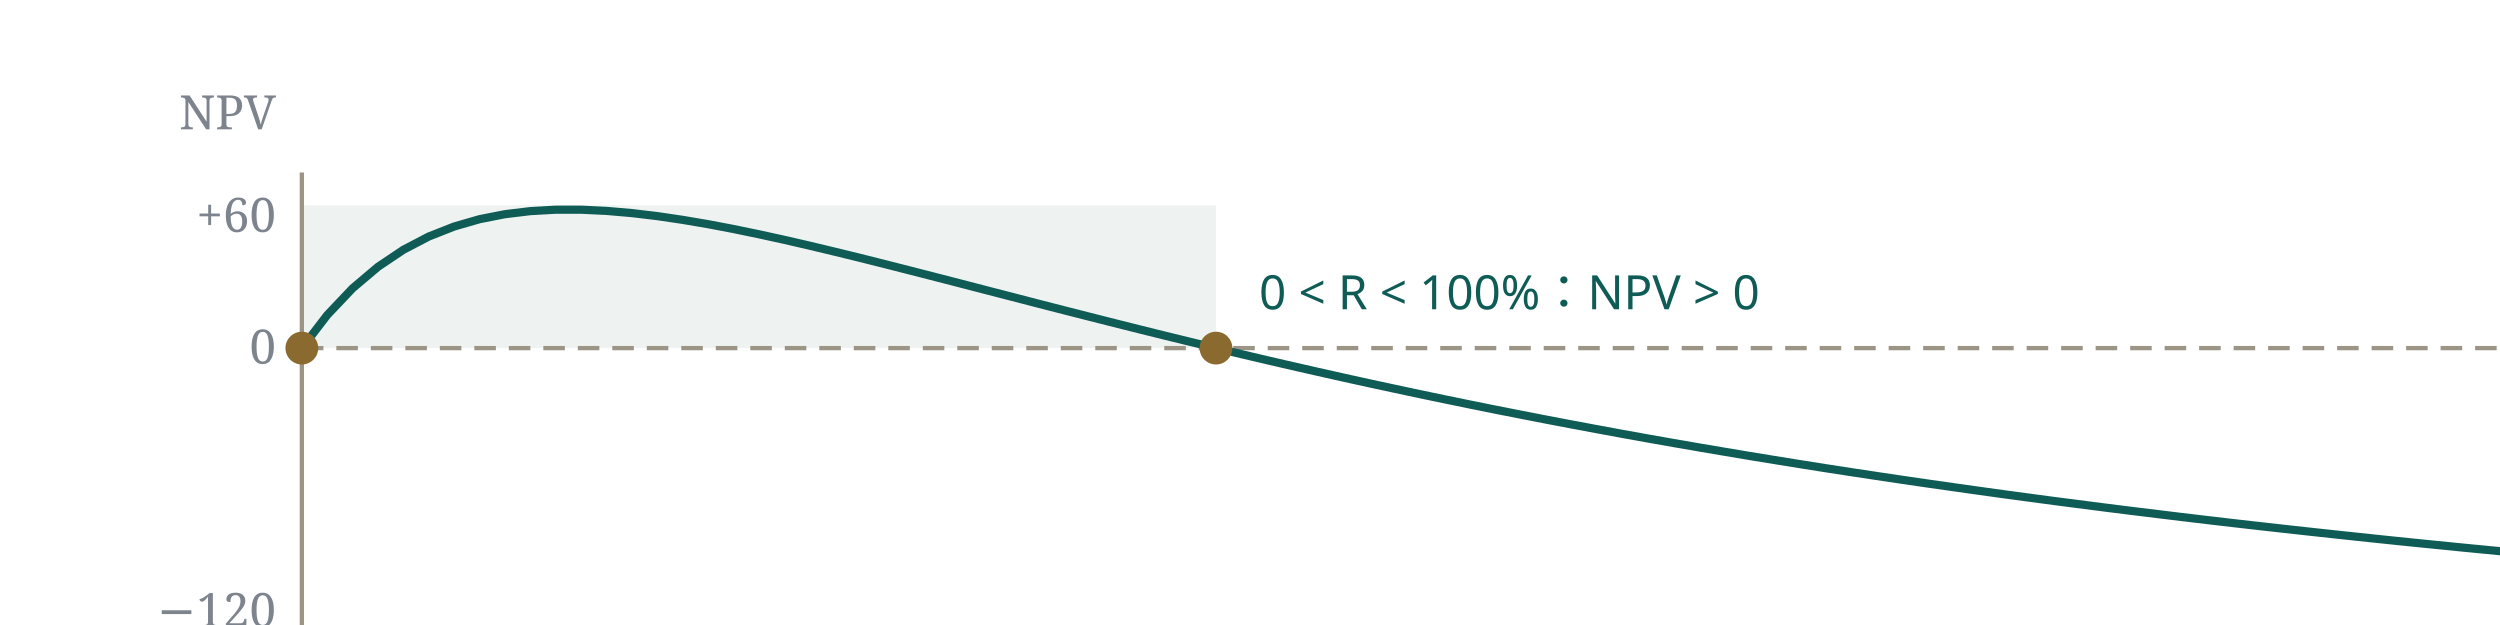
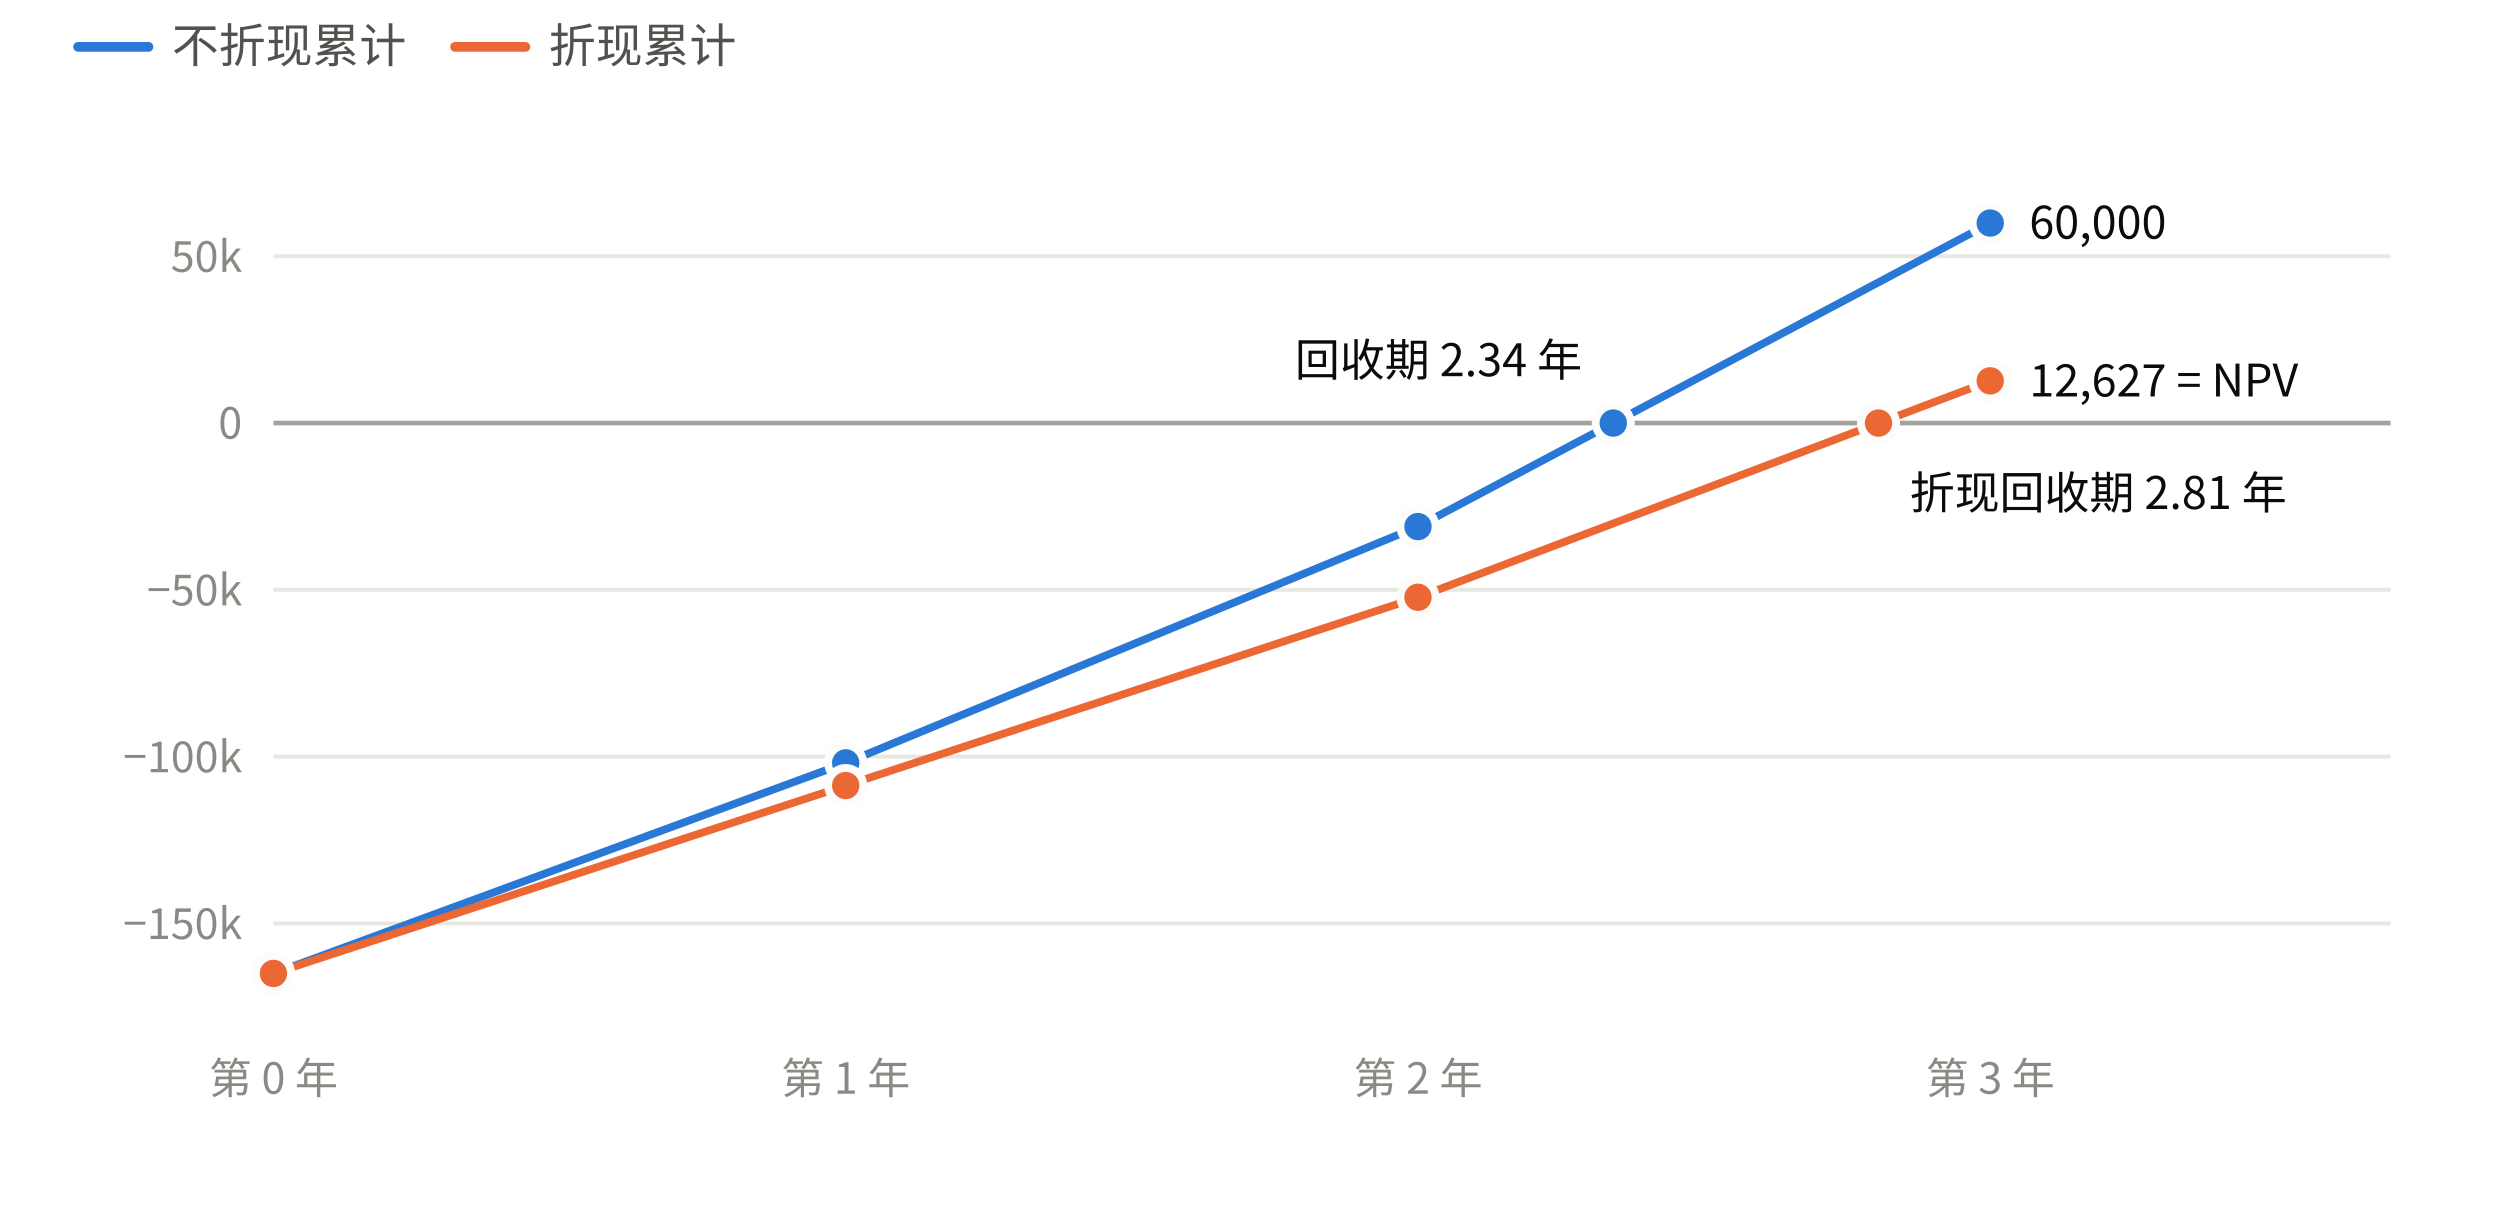
- <svg xmlns="http://www.w3.org/2000/svg" aria-label="一条 NPV 曲线与横轴的两个交点" role="img" viewbox="0 0 640 176">
-   <rect fill="#eef3f1" height="33.1" width="212.0" x="70.0" y="47.6" />
-   <line stroke="#9c9585" stroke-dasharray="5 3" stroke-width="1" x1="70" x2="605" y1="80.73" y2="80.73" />
-   <line stroke="#9c9585" stroke-width="1" x1="70" x2="70" y1="40" y2="152" />
-   <text fill="#7d848e" font-family="Georgia, serif" font-size="11" text-anchor="end" x="64" y="30">NPV</text>
-   <text fill="#7d848e" font-family="Georgia, serif" font-size="11" text-anchor="end" x="64" y="53.78">+60</text>
-   <text fill="#7d848e" font-family="Georgia, serif" font-size="11" text-anchor="end" x="64" y="84.33">0</text>
-   <text fill="#7d848e" font-family="Georgia, serif" font-size="11" text-anchor="end" x="64" y="145.42">−120</text>
-   <polyline fill="none" points="70.00,80.73 75.89,73.06 81.78,66.85 87.67,61.87 93.56,57.92 99.44,54.85 105.33,52.53 111.22,50.83 117.11,49.67 123.00,48.96 128.89,48.63 134.78,48.63 140.67,48.91 146.56,49.42 152.44,50.12 158.33,50.99 164.22,51.99 170.11,53.11 176.00,54.33 181.89,55.62 187.78,56.98 193.67,58.39 199.56,59.83 205.44,61.31 211.33,62.81 217.22,64.32 223.11,65.84 229.00,67.37 234.89,68.89 240.78,70.42 246.67,71.93 252.56,73.43 258.44,74.92 264.33,76.40 270.22,77.86 276.11,79.30 282.00,80.73 287.89,82.13 293.78,83.52 299.67,84.88 305.56,86.22 311.44,87.54 317.33,88.84 323.22,90.11 329.11,91.37 335.00,92.60 340.89,93.81 346.78,95.00 352.67,96.16 358.56,97.31 364.44,98.43 370.33,99.53 376.22,100.62 382.11,101.68 388.00,102.72 393.89,103.74 399.78,104.74 405.67,105.73 411.56,106.69 417.44,107.64 423.33,108.57 429.22,109.48 435.11,110.37 441.00,111.25 446.89,112.11 452.78,112.95 458.67,113.78 464.56,114.60 470.44,115.39 476.33,116.18 482.22,116.94 488.11,117.70 494.00,118.44 499.89,119.16 505.78,119.88 511.67,120.58 517.56,121.27 523.44,121.94 529.33,122.60 535.22,123.25 541.11,123.89 547.00,124.52 552.89,125.14 558.78,125.75 564.67,126.34 570.56,126.93 576.44,127.50 582.33,128.07 588.22,128.62 594.11,129.17 600.00,129.71" stroke="#0f5c56" stroke-width="1.9" />
-   <circle cx="70.0" cy="80.73" fill="#8a6a2f" r="3.8" />
-   <circle cx="282.0" cy="80.73" fill="#8a6a2f" r="3.8" />
-   <line stroke="#9c9585" stroke-width="1" x1="70" x2="600" y1="152" y2="152" />
-   <line stroke="#9c9585" x1="70.0" x2="70.0" y1="152" y2="155" />
-   <text fill="#8a6a2f" font-family="Georgia, serif" font-size="11" font-weight="bold" text-anchor="middle" x="70.0" y="166">0% = IRR₁</text>
-   <line stroke="#9c9585" x1="176.0" x2="176.0" y1="152" y2="155" />
-   <text fill="#7d848e" font-family="Georgia, serif" font-size="11" text-anchor="middle" x="176.0" y="166">50%</text>
-   <line stroke="#9c9585" x1="282.0" x2="282.0" y1="152" y2="155" />
-   <text fill="#8a6a2f" font-family="Georgia, serif" font-size="11" font-weight="bold" text-anchor="middle" x="282.0" y="166">100% = IRR₂</text>
-   <line stroke="#9c9585" x1="388.0" x2="388.0" y1="152" y2="155" />
-   <text fill="#7d848e" font-family="Georgia, serif" font-size="11" text-anchor="middle" x="388.0" y="166">150%</text>
-   <line stroke="#9c9585" x1="494.0" x2="494.0" y1="152" y2="155" />
-   <text fill="#7d848e" font-family="Georgia, serif" font-size="11" text-anchor="middle" x="494.0" y="166">200%</text>
-   <line stroke="#9c9585" x1="600.0" x2="600.0" y1="152" y2="155" />
-   <text fill="#7d848e" font-family="Georgia, serif" font-size="11" text-anchor="middle" x="600.0" y="166">250%</text>
-   <text fill="#7d848e" font-family="Georgia, serif" font-size="11" x="610" y="155">R</text>
-   <text fill="#0f5c56" font-family="Microsoft YaHei, sans-serif" font-size="11" x="292" y="71.73">0 &lt; R &lt; 100%：NPV &gt; 0</text>
+ <svg xmlns="http://www.w3.org/2000/svg" viewBox="0 0 640 310" width="640" height="310" font-family="'Microsoft YaHei','PingFang SC','Noto Sans CJK SC','Source Han Sans SC',sans-serif">
+   <line x1="20" x2="38" y1="12" y2="12" stroke="#2a78d6" stroke-width="2.5" stroke-linecap="round" />
+   <text x="44" y="16" font-size="12" fill="#52514e">不折现累计</text>
+   <line x1="116.5" x2="134.5" y1="12" y2="12" stroke="#eb6834" stroke-width="2.5" stroke-linecap="round" />
+   <text x="140.5" y="16" font-size="12" fill="#52514e">折现累计</text>
+   <line x1="70" x2="612" y1="236.4" y2="236.4" stroke="#e8e7e2" stroke-width="1" />
+   <text x="62.0" y="240.4" font-size="11" fill="#8a8984" text-anchor="end" font-weight="400">−150k</text>
+   <line x1="70" x2="612" y1="193.7" y2="193.7" stroke="#e8e7e2" stroke-width="1" />
+   <text x="62.0" y="197.7" font-size="11" fill="#8a8984" text-anchor="end" font-weight="400">−100k</text>
+   <line x1="70" x2="612" y1="151.0" y2="151.0" stroke="#e8e7e2" stroke-width="1" />
+   <text x="62.0" y="155.0" font-size="11" fill="#8a8984" text-anchor="end" font-weight="400">−50k</text>
+   <line x1="70" x2="612" y1="108.3" y2="108.3" stroke="#a3a29c" stroke-width="1.2" />
+   <text x="62.0" y="112.3" font-size="11" fill="#8a8984" text-anchor="end" font-weight="400">0</text>
+   <line x1="70" x2="612" y1="65.6" y2="65.6" stroke="#e8e7e2" stroke-width="1" />
+   <text x="62.0" y="69.6" font-size="11" fill="#8a8984" text-anchor="end" font-weight="400">50k</text>
+   <text x="70.0" y="280.0" font-size="11" fill="#8a8984" text-anchor="middle" font-weight="400">第 0 年</text>
+   <text x="216.5" y="280.0" font-size="11" fill="#8a8984" text-anchor="middle" font-weight="400">第 1 年</text>
+   <text x="363.0" y="280.0" font-size="11" fill="#8a8984" text-anchor="middle" font-weight="400">第 2 年</text>
+   <text x="509.5" y="280.0" font-size="11" fill="#8a8984" text-anchor="middle" font-weight="400">第 3 年</text>
+   <polyline points="70.0,249.2 216.5,195.3 363.0,134.8 509.5,57.1" fill="none" stroke="#2a78d6" stroke-width="2" stroke-linejoin="round" stroke-linecap="round" />
+   <polyline points="70.0,249.2 216.5,201.1 363.0,152.9 509.5,97.5" fill="none" stroke="#eb6834" stroke-width="2" stroke-linejoin="round" stroke-linecap="round" />
+   <circle cx="70.0" cy="249.2" r="4.5" fill="#2a78d6" stroke="#fcfcfb" stroke-width="2" />
+   <circle cx="216.5" cy="195.3" r="4.5" fill="#2a78d6" stroke="#fcfcfb" stroke-width="2" />
+   <circle cx="363.0" cy="134.8" r="4.5" fill="#2a78d6" stroke="#fcfcfb" stroke-width="2" />
+   <circle cx="509.5" cy="57.1" r="4.5" fill="#2a78d6" stroke="#fcfcfb" stroke-width="2" />
+   <circle cx="70.0" cy="249.2" r="4.5" fill="#eb6834" stroke="#fcfcfb" stroke-width="2" />
+   <circle cx="216.5" cy="201.1" r="4.5" fill="#eb6834" stroke="#fcfcfb" stroke-width="2" />
+   <circle cx="363.0" cy="152.9" r="4.5" fill="#eb6834" stroke="#fcfcfb" stroke-width="2" />
+   <circle cx="509.5" cy="97.5" r="4.5" fill="#eb6834" stroke="#fcfcfb" stroke-width="2" />
+   <circle cx="413.0" cy="108.3" r="4.5" fill="#2a78d6" stroke="#fcfcfb" stroke-width="2" />
+   <text x="405.0" y="96.3" font-size="11.5" fill="#0b0b0b" text-anchor="end" font-weight="400">回收期 2.34 年</text>
+   <circle cx="480.9" cy="108.3" r="4.5" fill="#eb6834" stroke="#fcfcfb" stroke-width="2" />
+   <text x="488.9" y="130.3" font-size="11.5" fill="#0b0b0b" text-anchor="start" font-weight="400">折现回收期 2.81 年</text>
+   <text x="519.5" y="61.1" font-size="11.5" fill="#0b0b0b" text-anchor="start">60,000</text>
+   <text x="519.5" y="101.5" font-size="11.5" fill="#0b0b0b" text-anchor="start">12,627 = NPV</text>
</svg>
